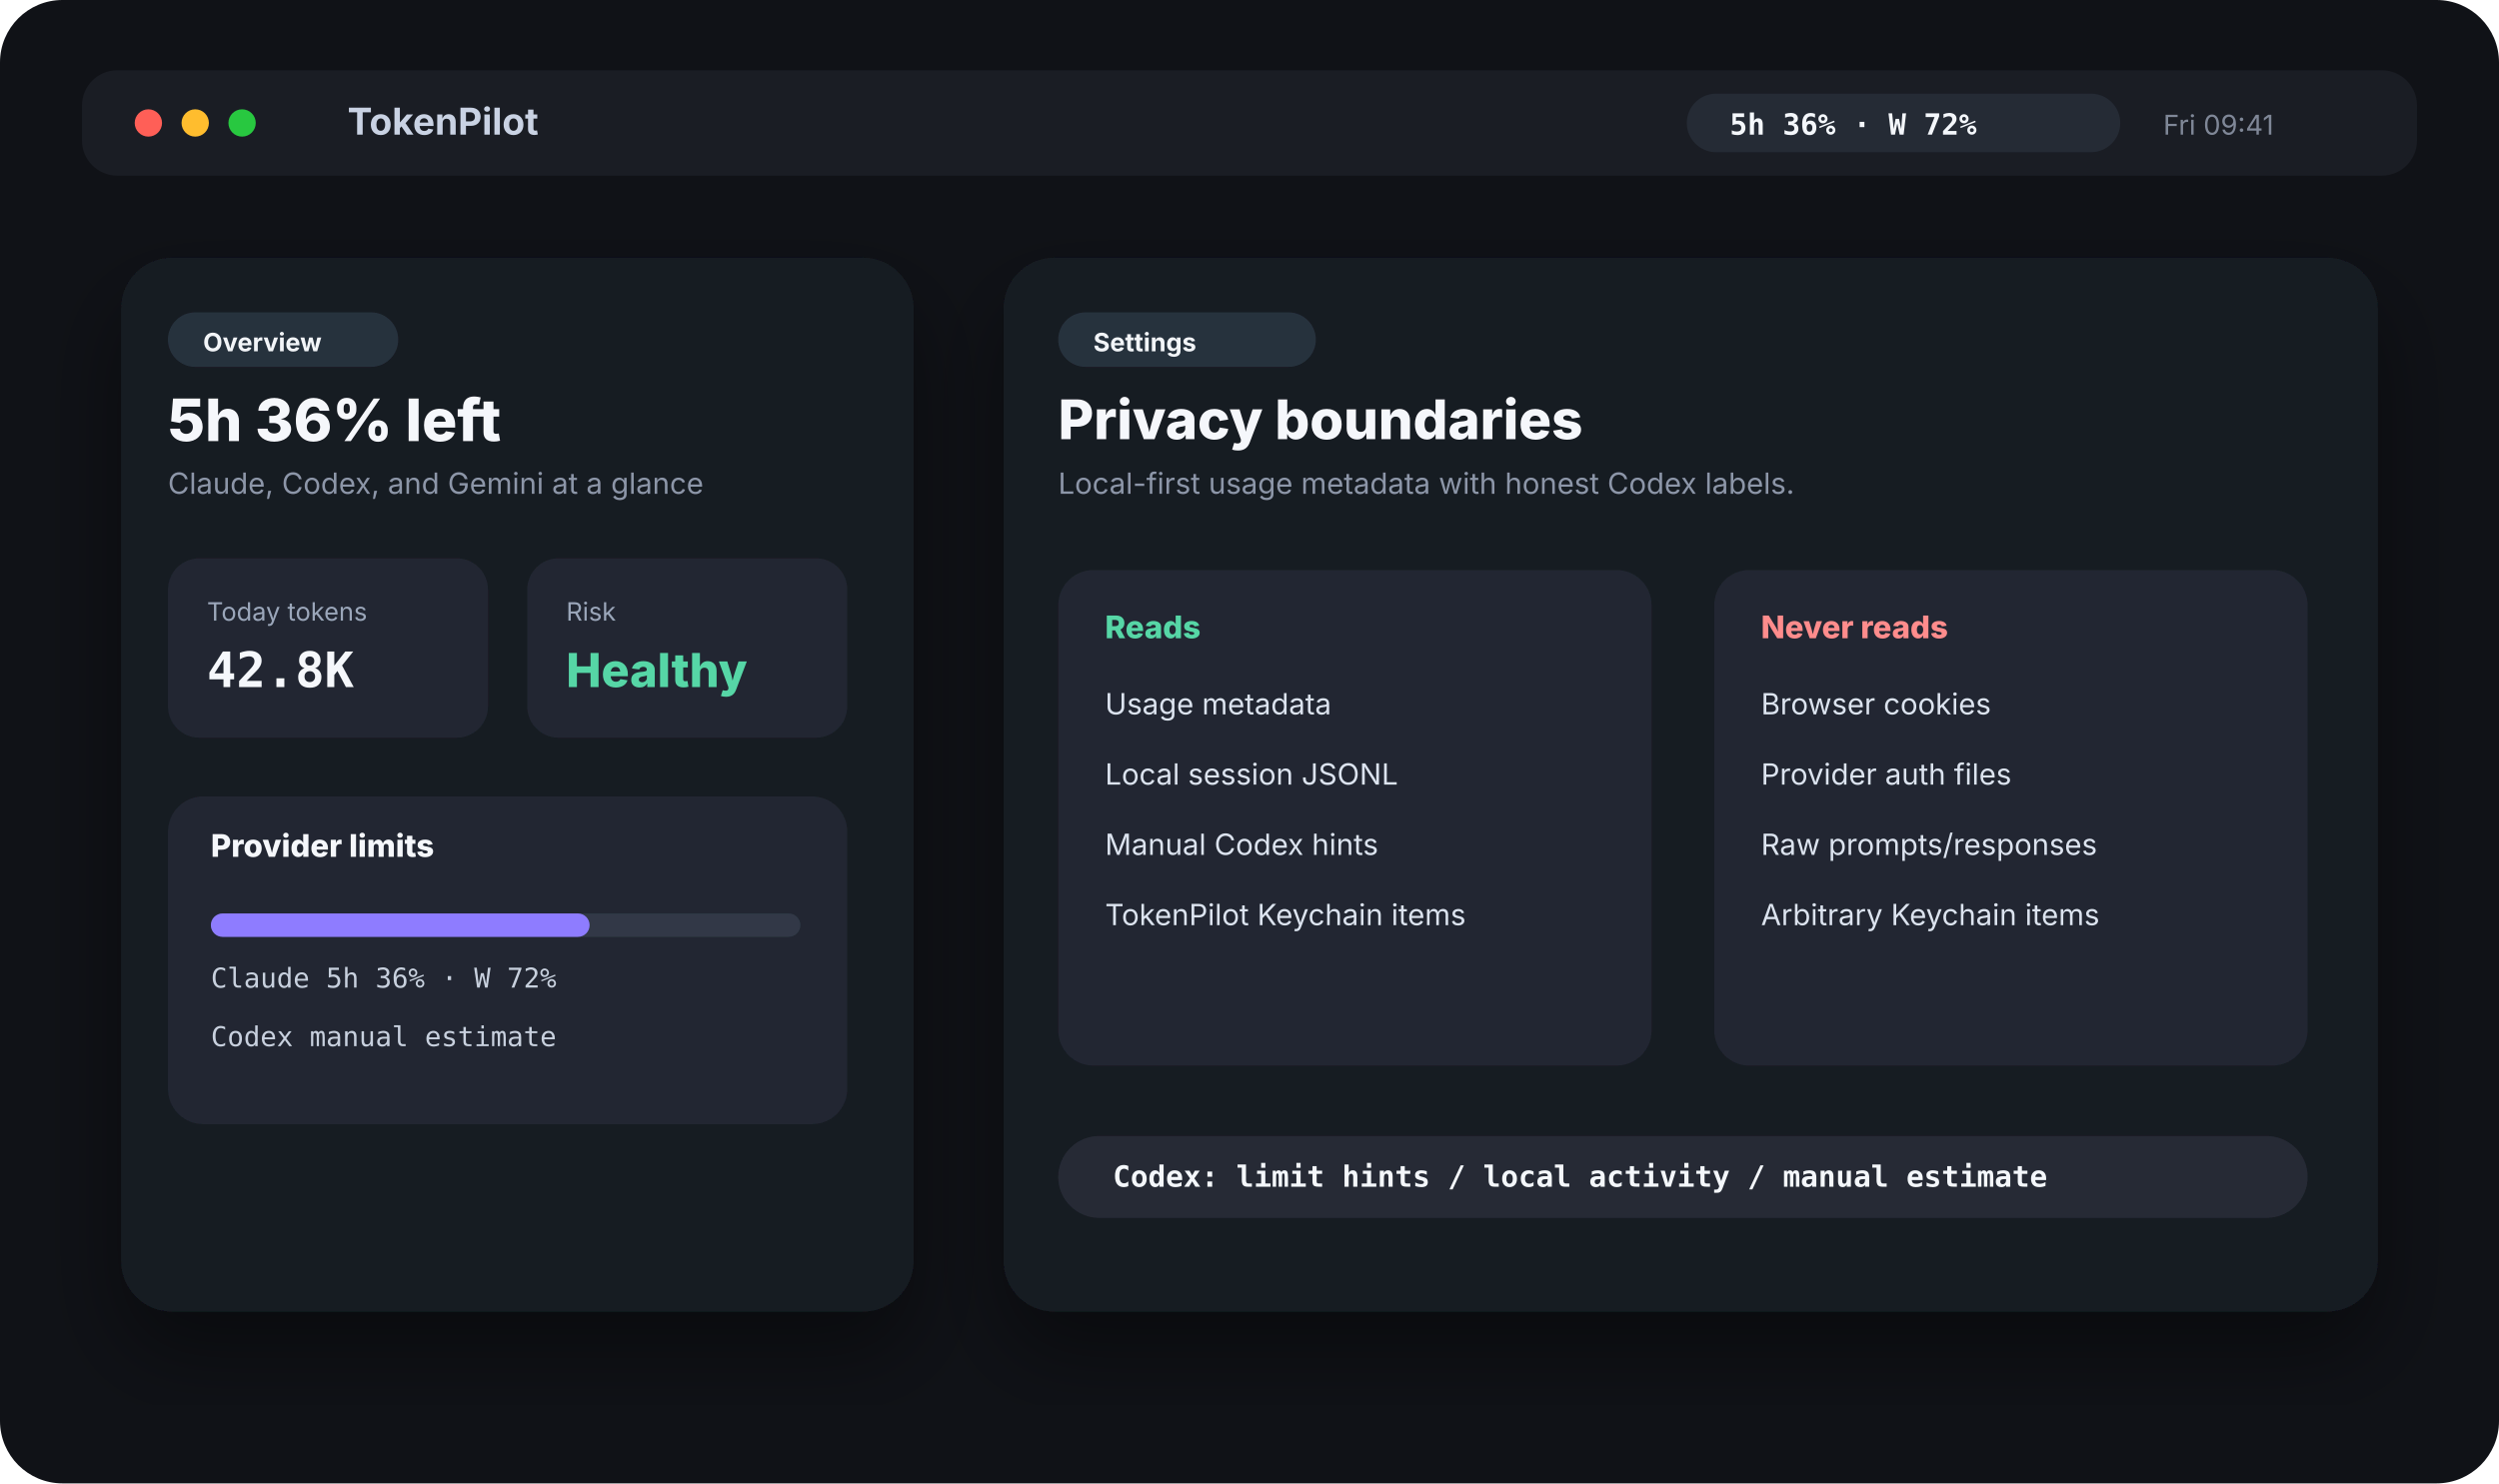
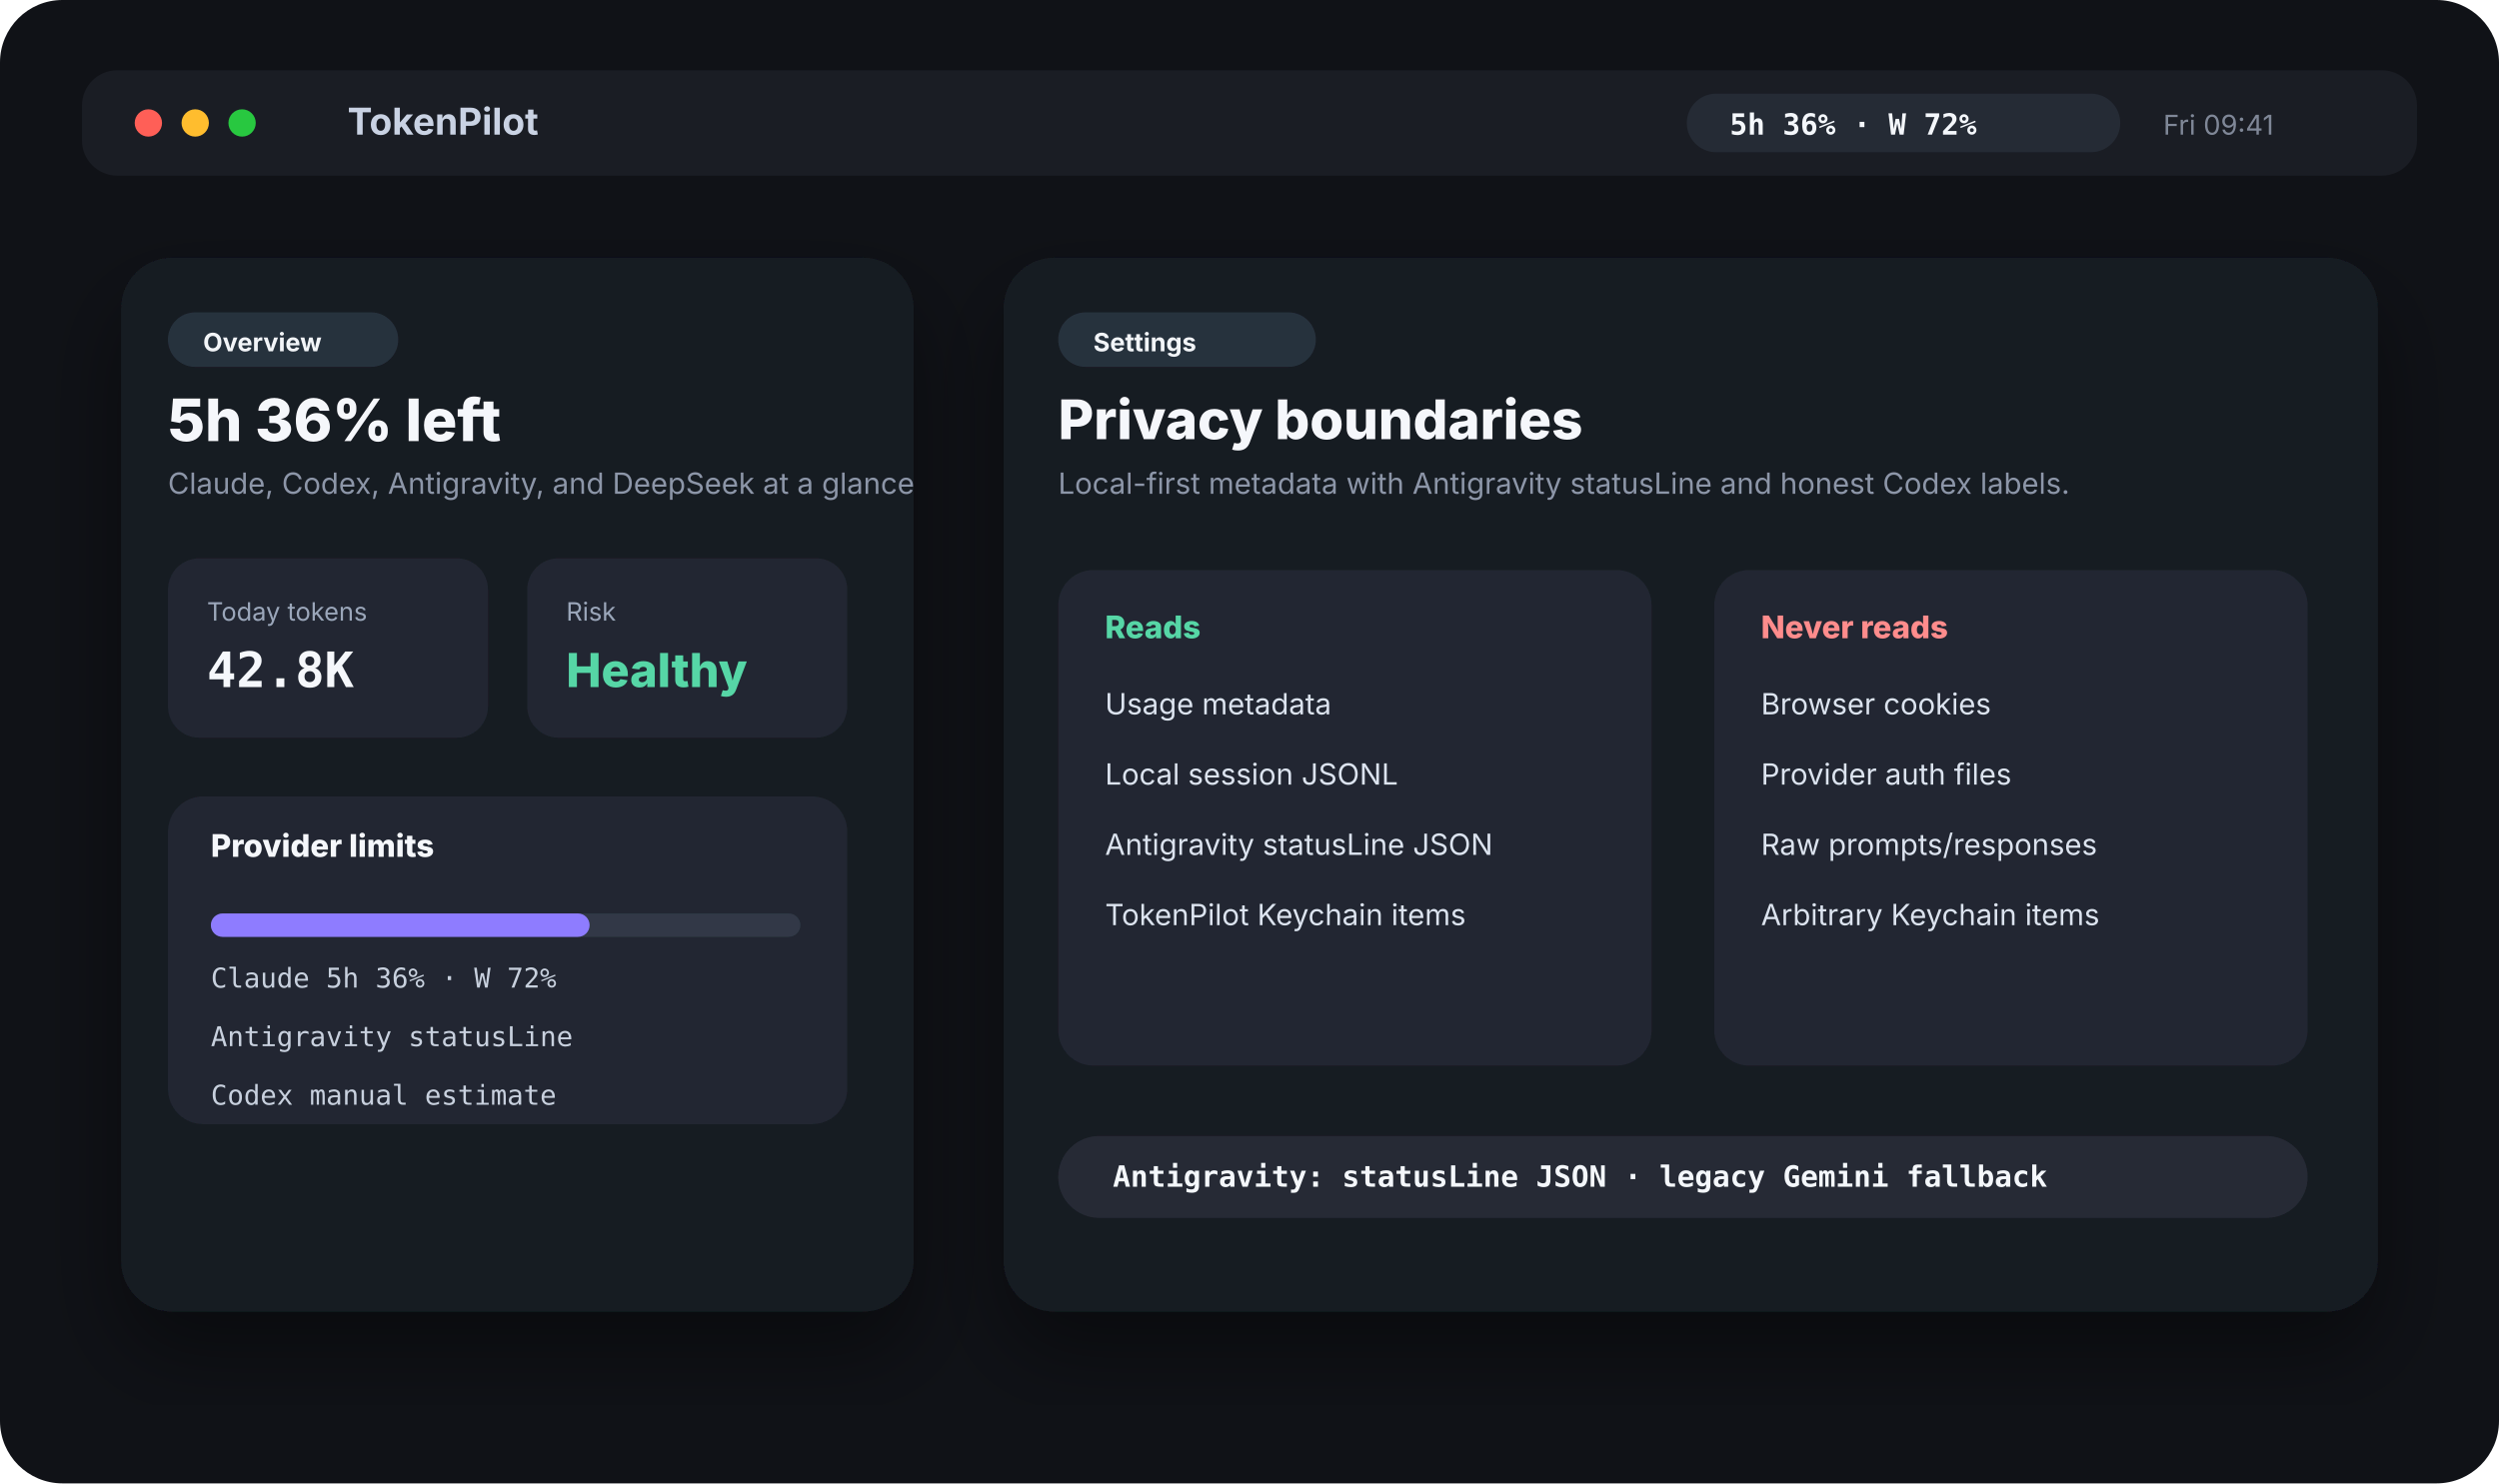
<svg xmlns="http://www.w3.org/2000/svg" width="1280" height="760" viewBox="0 0 1280 760" fill="none" role="img" aria-labelledby="title desc">
  <rect width="1280" height="760" rx="32" fill="#101217" />
  <rect x="42" y="36" width="1196" height="54" rx="18" fill="#1A1D24" />
  <circle cx="76" cy="63" r="7" fill="#FF5F57" />
  <circle cx="100" cy="63" r="7" fill="#FFBD2E" />
  <circle cx="124" cy="63" r="7" fill="#28C840" />
  <text x="178" y="69" fill="#C9D2E3" font-family="SF Pro Display, Inter, Arial, sans-serif" font-size="19" font-weight="700">TokenPilot</text>
  <rect x="864" y="48" width="222" height="30" rx="15" fill="#252B35" />
  <text x="886" y="69" fill="#F4F7FB" font-family="SF Mono, Menlo, monospace" font-size="15" font-weight="700">5h 36% · W 72%</text>
  <text x="1108" y="69" fill="#7F8797" font-family="SF Pro Text, Inter, Arial, sans-serif" font-size="14">Fri 09:41</text>
  <g filter="url(#shadow)">
    <rect x="62" y="132" width="406" height="540" rx="26" fill="#171A21" />
    <rect x="86" y="160" width="118" height="28" rx="14" fill="#26313D" />
    <text x="104" y="180" fill="#F2F5F8" font-family="SF Pro Text, Inter, Arial, sans-serif" font-size="13" font-weight="700">Overview</text>
    <text x="86" y="226" fill="#F5F7FB" font-family="SF Pro Display, Inter, Arial, sans-serif" font-size="30" font-weight="800">5h 36% left</text>
-     <text x="86" y="253" fill="#8C96A8" font-family="SF Pro Text, Inter, Arial, sans-serif" font-size="15">Claude, Codex, and Gemini at a glance</text>
+     <text x="86" y="253" fill="#8C96A8" font-family="SF Pro Text, Inter, Arial, sans-serif" font-size="15">Claude, Codex, Antigravity, and DeepSeek at a glance</text>
    <rect x="86" y="286" width="164" height="92" rx="16" fill="#202630" />
    <text x="106" y="318" fill="#9BA6BA" font-family="SF Pro Text, Inter, Arial, sans-serif" font-size="13">Today tokens</text>
    <text x="106" y="352" fill="#F5F7FB" font-family="SF Mono, Menlo, monospace" font-size="25" font-weight="800">42.8K</text>
    <rect x="270" y="286" width="164" height="92" rx="16" fill="#202630" />
    <text x="290" y="318" fill="#9BA6BA" font-family="SF Pro Text, Inter, Arial, sans-serif" font-size="13">Risk</text>
    <text x="290" y="352" fill="#56D6A6" font-family="SF Pro Display, Inter, Arial, sans-serif" font-size="24" font-weight="800">Healthy</text>
    <rect x="86" y="408" width="348" height="168" rx="18" fill="#202630" />
    <text x="108" y="439" fill="#F5F7FB" font-family="SF Pro Text, Inter, Arial, sans-serif" font-size="16" font-weight="800">Provider limits</text>
    <rect x="108" y="468" width="302" height="12" rx="6" fill="#303846" />
    <rect x="108" y="468" width="194" height="12" rx="6" fill="#8E7CFF" />
    <text x="108" y="506" fill="#C8D0DE" font-family="SF Mono, Menlo, monospace" font-size="14">Claude  5h 36% · W 72%</text>
-     <text x="108" y="536" fill="#C8D0DE" font-family="SF Mono, Menlo, monospace" font-size="14">Codex   manual estimate</text>
+     <text x="108" y="536" fill="#C8D0DE" font-family="SF Mono, Menlo, monospace" font-size="14">Antigravity statusLine</text>
+     <text x="108" y="566" fill="#C8D0DE" font-family="SF Mono, Menlo, monospace" font-size="14">Codex   manual estimate</text>
  </g>
  <g filter="url(#shadow)">
    <rect x="514" y="132" width="704" height="540" rx="26" fill="#171A21" />
    <rect x="542" y="160" width="132" height="28" rx="14" fill="#26313D" />
    <text x="560" y="180" fill="#F2F5F8" font-family="SF Pro Text, Inter, Arial, sans-serif" font-size="13" font-weight="700">Settings</text>
    <text x="542" y="225" fill="#F5F7FB" font-family="SF Pro Display, Inter, Arial, sans-serif" font-size="28" font-weight="800">Privacy boundaries</text>
-     <text x="542" y="253" fill="#8C96A8" font-family="SF Pro Text, Inter, Arial, sans-serif" font-size="15">Local-first usage metadata with honest Codex labels.</text>
+     <text x="542" y="253" fill="#8C96A8" font-family="SF Pro Text, Inter, Arial, sans-serif" font-size="15">Local-first metadata with Antigravity statusLine and honest Codex labels.</text>
    <rect x="542" y="292" width="304" height="254" rx="18" fill="#202630" />
    <text x="566" y="327" fill="#56D6A6" font-family="SF Pro Text, Inter, Arial, sans-serif" font-size="16" font-weight="800">Reads</text>
    <text x="566" y="366" fill="#DCE3EF" font-family="SF Pro Text, Inter, Arial, sans-serif" font-size="15">Usage metadata</text>
    <text x="566" y="402" fill="#DCE3EF" font-family="SF Pro Text, Inter, Arial, sans-serif" font-size="15">Local session JSONL</text>
-     <text x="566" y="438" fill="#DCE3EF" font-family="SF Pro Text, Inter, Arial, sans-serif" font-size="15">Manual Codex hints</text>
+     <text x="566" y="438" fill="#DCE3EF" font-family="SF Pro Text, Inter, Arial, sans-serif" font-size="15">Antigravity statusLine JSON</text>
    <text x="566" y="474" fill="#DCE3EF" font-family="SF Pro Text, Inter, Arial, sans-serif" font-size="15">TokenPilot Keychain items</text>
    <rect x="878" y="292" width="304" height="254" rx="18" fill="#202630" />
    <text x="902" y="327" fill="#FF8C8C" font-family="SF Pro Text, Inter, Arial, sans-serif" font-size="16" font-weight="800">Never reads</text>
    <text x="902" y="366" fill="#DCE3EF" font-family="SF Pro Text, Inter, Arial, sans-serif" font-size="15">Browser cookies</text>
    <text x="902" y="402" fill="#DCE3EF" font-family="SF Pro Text, Inter, Arial, sans-serif" font-size="15">Provider auth files</text>
    <text x="902" y="438" fill="#DCE3EF" font-family="SF Pro Text, Inter, Arial, sans-serif" font-size="15">Raw prompts/responses</text>
    <text x="902" y="474" fill="#DCE3EF" font-family="SF Pro Text, Inter, Arial, sans-serif" font-size="15">Arbitrary Keychain items</text>
    <rect x="542" y="582" width="640" height="42" rx="21" fill="#252B35" />
-     <text x="570" y="608" fill="#F4F7FB" font-family="SF Mono, Menlo, monospace" font-size="15" font-weight="700">Codex: limit hints / local activity / manual estimate</text>
+     <text x="570" y="608" fill="#F4F7FB" font-family="SF Mono, Menlo, monospace" font-size="15" font-weight="700">Antigravity: statusLine JSON · legacy Gemini fallback</text>
  </g>
  <defs>
    <filter id="shadow" x="20" y="100" width="1240" height="620" filterUnits="userSpaceOnUse" color-interpolation-filters="sRGB">
      <feDropShadow dx="0" dy="22" stdDeviation="22" flood-color="#05060A" flood-opacity="0.42" />
    </filter>
  </defs>
</svg>
